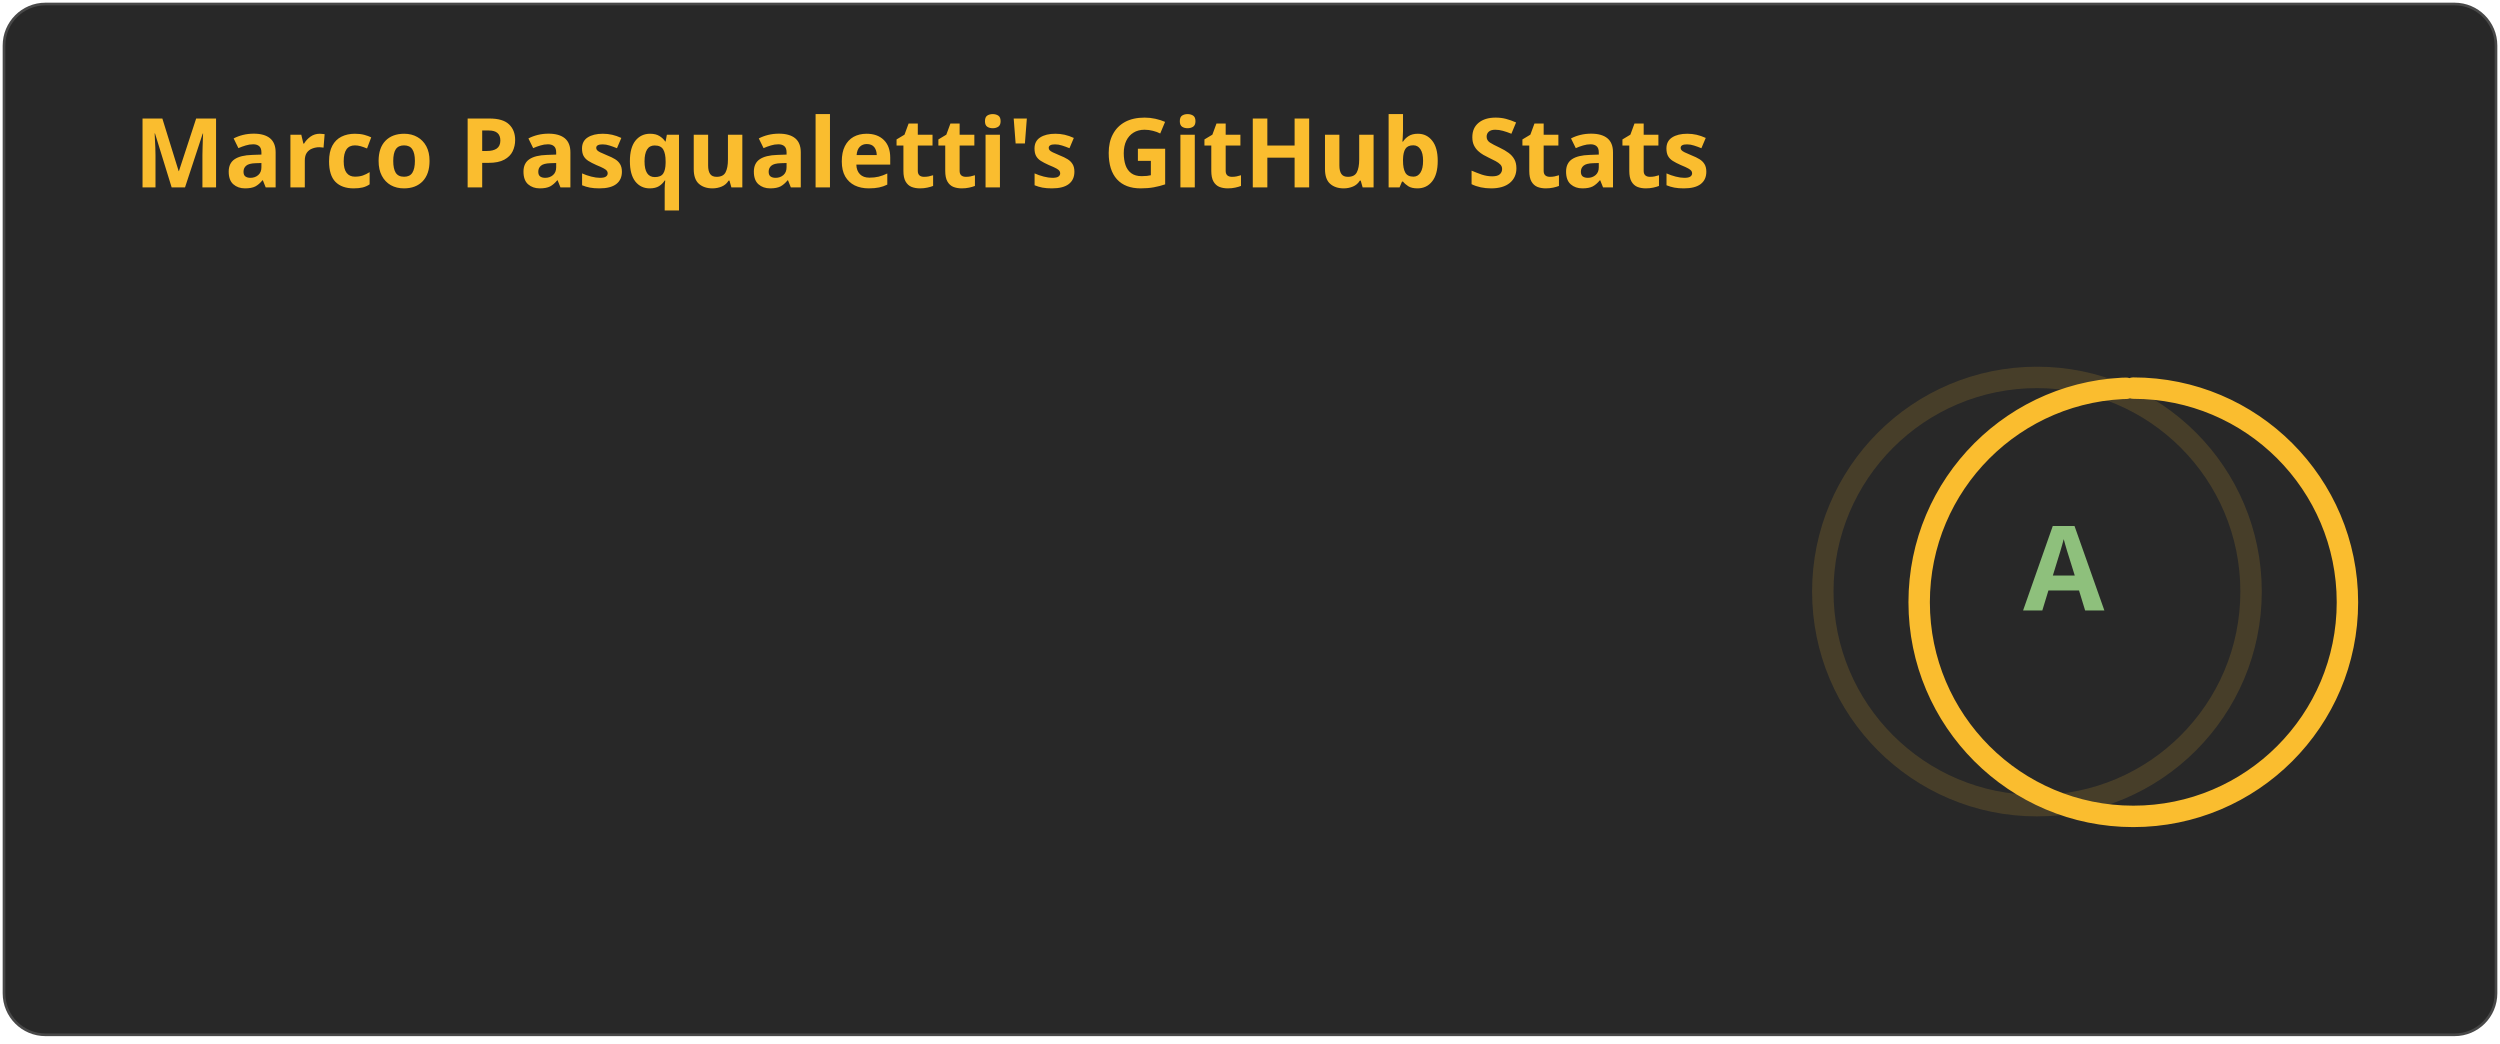
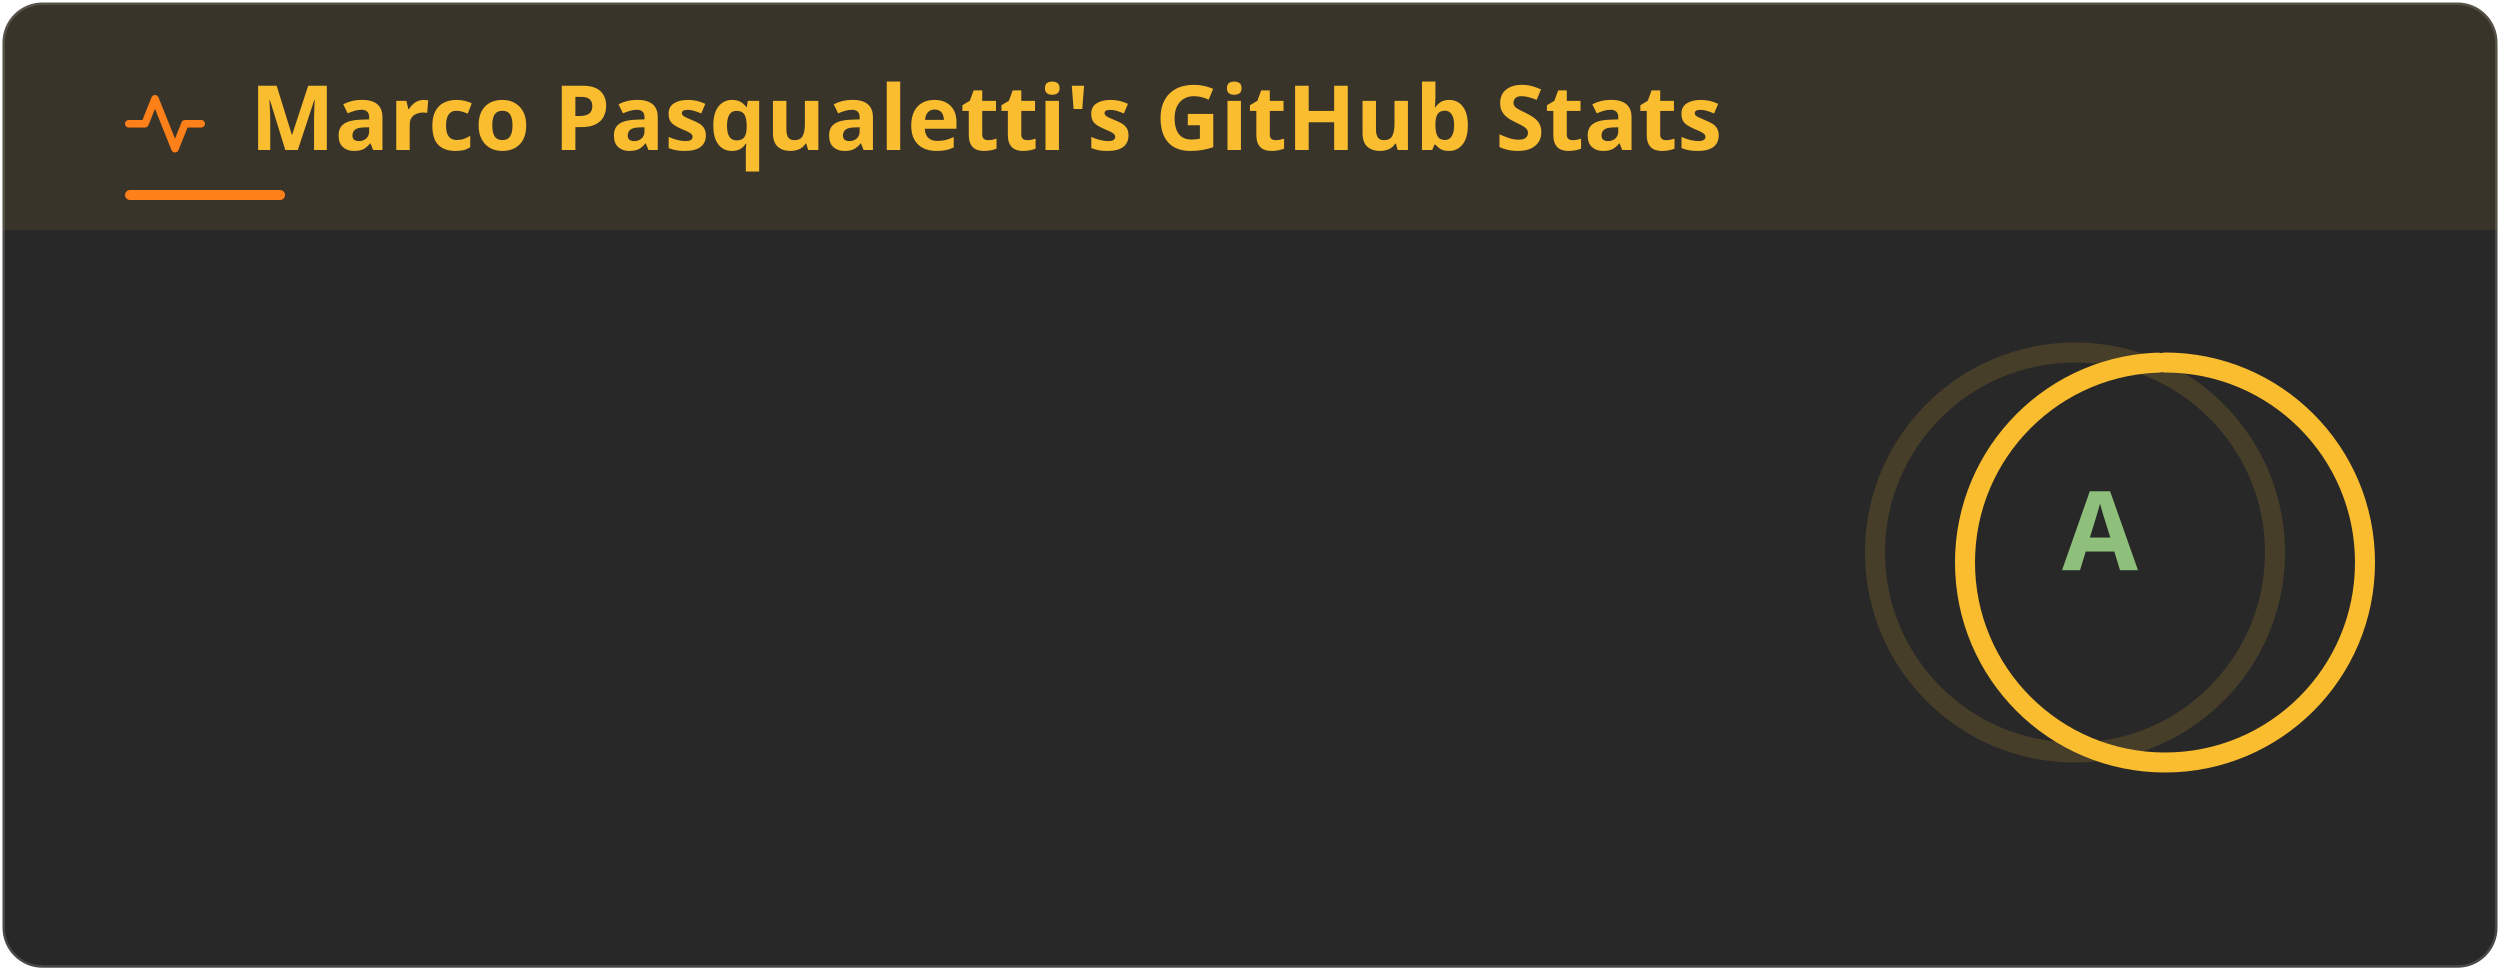
- <svg xmlns="http://www.w3.org/2000/svg" width="467" height="195" viewBox="0 0 467 195" fill="none" role="img" aria-labelledby="titleId descId">
+ <svg xmlns="http://www.w3.org/2000/svg" width="500" height="195" viewBox="0 0 500 195" fill="none" role="img" aria-labelledby="title-id desc-id">
  <style>
    .header {
-       font: 600 18px 'Segoe UI', Ubuntu, Sans-Serif;
+       font: 600 18px 'Segoe UI', Ubuntu, "Helvetica Neue", Sans-Serif;
      fill: #fabd2f;
      animation: fadeInAnimation 0.8s ease-in-out forwards;
+     }
+     /* The icon reads against the title rather than with it, so it keeps its own color. */
+     .title-icon {
+       fill: #fe8019;
+       animation: fadeInAnimation 0.8s ease-in-out forwards;
+     }
+     .title-accent {
+       fill: #fe8019;
+       animation: fadeInAnimation 0.8s ease-in-out forwards;
+     }
+     .title-band {
+       fill: #fabd2f;
+       opacity: 0.08;
    }
    @supports(-moz-appearance: auto) {
      /* Selector detects Firefox */
      .header {
        font-size: 15.5px;
      }
    }
    .stat {
      font: 400 14px 'Segoe UI', Ubuntu, "Helvetica Neue", Sans-Serif;
      fill: #8ec07c;
      font-variant-numeric: tabular-nums;
    }
    @supports(-moz-appearance: auto) {
      /* Selector detects Firefox */
      .stat {
        font-size: 12px;
      }
    }
    .stagger {
      opacity: 0;
      animation: fadeInAnimation 0.3s ease-in-out forwards;
    }
    .rank-text {
-       font: 700 22px 'Segoe UI', Ubuntu, Sans-Serif;
+       font: 700 22px 'Segoe UI', Ubuntu, "Helvetica Neue", Sans-Serif;
      fill: #8ec07c;
      animation: scaleInAnimation 0.3s ease-in-out forwards;
    }
    .rank-percentile-header {
      font-size: 14px;
    }
    .rank-percentile-text {
      font-size: 16px;
    }
    /* Labels recede so that the values read first. */
    .not_bold {
      font-weight: 400;
      opacity: 0.75;
    }
    .bold {
      font-weight: 600;
    }
    .icon {
      fill: #fe8019;
      opacity: 0.75;
      display: block;
    }
    .rank-circle-rim {
      stroke: #fabd2f;
      fill: none;
      stroke-width: 4;
      opacity: 0.15;
    }
    .rank-circle {
      stroke: #fabd2f;
      stroke-dasharray: 250;
      fill: none;
      stroke-width: 4;
      stroke-linecap: round;
      opacity: 1;
      transform-origin: -10px 8px;
      transform: rotate(-90deg);
      animation: rankAnimation 0.8s forwards ease-in-out;
    }
    @keyframes rankAnimation {
      from {
        stroke-dashoffset: 251.327;
      }
      to {
-         stroke-dashoffset: 39.567;
+         stroke-dashoffset: 39.544;
      }
    }
    /* Animations */
    @keyframes scaleInAnimation {
      from {
        transform: translate(-5px, 5px) scale(0);
      }
      to {
        transform: translate(-5px, 5px) scale(1);
      }
    }
    @keyframes fadeInAnimation {
      from {
        opacity: 0;
      }
      to {
        opacity: 1;
      }
    }
    @media (prefers-reduced-motion: reduce) {
      * {
        animation-duration: 0s !important;
        animation-delay: 0s !important;
      }
    }
  </style>
-   <rect data-testid="card-bg" class="card-bg" x="0.5" y="0.5" rx="8" height="99%" stroke="#ffffff26" width="466" fill="#282828" stroke-opacity="1" />
-   <g data-testid="card-title" transform="translate(25, 35)">
-     <text x="0" y="0" class="header" data-testid="header">Marco Pasqualetti's GitHub Stats</text>
+   <rect data-testid="card-bg" class="card-bg" x="0.5" y="0.5" rx="8" height="99%" stroke="#ffffff26" width="499" fill="#282828" stroke-opacity="1" />
+   <path data-testid="title-band" class="title-band" d="M0.5 8.5a8 8 0 0 1 8 -8h483a8 8 0 0 1 8 8v37.5h-499z" />
+   <g data-testid="card-title" transform="translate(25, 30)">
+     <g>
+       <svg class="title-icon" x="0" y="-13" viewBox="0 0 16 16" version="1.1" width="16" height="16">
+         <path d="M6 2c.306 0 .582.187.696.471L10 10.731l1.304-3.26A.751.751 0 0 1 12 7h3.25a.75.75 0 0 1 0 1.5h-2.742l-1.812 4.529a.751.751 0 0 1-1.392 0L6 4.769l-1.304 3.26A.751.751 0 0 1 4 8.5H.75a.75.75 0 0 1 0-1.5h2.742l1.812-4.529A.751.751 0 0 1 6 2Z" />
+       </svg>
+     </g>
+     <g transform="translate(25, 0)">
+       <text x="0" y="0" class="header" data-testid="header">Marco Pasqualetti's GitHub Stats</text>
+     </g>
+     <rect data-testid="title-accent" class="title-accent" x="0" y="8" width="32" height="2" rx="1" />
  </g>
  <g data-testid="main-card-body" transform="translate(0, 55)">
-     <g data-testid="rank-circle" transform="translate(390.5, 47.5)">
+     <g data-testid="rank-circle" transform="translate(425, 47.5)">
      <circle class="rank-circle-rim" cx="-10" cy="8" r="40" />
      <circle class="rank-circle" cx="-10" cy="8" r="40" />
      <g class="rank-text">
        <text x="-5" alignment-baseline="central" dominant-baseline="central" text-anchor="middle" y="3" data-testid="level-rank-icon">A</text>
      </g>
    </g>
    <svg x="0" y="0">
      <g>
        <g class="stagger" style="animation-delay: 120ms" transform="translate(25, 0)">
          <svg data-testid="icon" class="icon" viewBox="0 0 16 16" version="1.1" width="16" height="16">
            <path fill-rule="evenodd" d="M8 .25a.75.75 0 01.673.418l1.882 3.815 4.21.612a.75.75 0 01.416 1.279l-3.046 2.97.719 4.192a.75.75 0 01-1.088.791L8 12.347l-3.766 1.98a.75.75 0 01-1.088-.79l.72-4.194L.818 6.374a.75.75 0 01.416-1.28l4.21-.611L7.327.668A.75.75 0 018 .25zm0 2.445L6.615 5.5a.75.75 0 01-.564.41l-3.097.45 2.24 2.184a.75.75 0 01.216.664l-.528 3.084 2.769-1.456a.75.75 0 01.698 0l2.77 1.456-.53-3.084a.75.75 0 01.216-.664l2.24-2.183-3.096-.45a.75.75 0 01-.564-.41L8 2.694v.001z" />
          </svg>
          <text class="stat not_bold" x="25" y="12.5">Total Stars Earned:</text>
-           <text class="stat bold" x="297" text-anchor="end" y="12.5" data-testid="stars">86</text>
+           <text class="stat bold" x="330" text-anchor="end" y="12.5" data-testid="stars">86</text>
        </g>
      </g>
      <g transform="translate(0, 25)">
        <g class="stagger" style="animation-delay: 160ms" transform="translate(25, 0)">
          <svg data-testid="icon" class="icon" viewBox="0 0 16 16" version="1.1" width="16" height="16">
            <path fill-rule="evenodd" d="M1.643 3.143L.427 1.927A.25.25 0 000 2.104V5.75c0 .138.112.25.25.25h3.646a.25.25 0 00.177-.427L2.715 4.215a6.5 6.5 0 11-1.18 4.458.75.75 0 10-1.493.154 8.001 8.001 0 101.6-5.684zM7.75 4a.75.75 0 01.75.75v2.992l2.028.812a.75.75 0 01-.557 1.392l-2.5-1A.75.75 0 017 8.25v-3.5A.75.75 0 017.75 4z" />
          </svg>
          <text class="stat not_bold" x="25" y="12.5">Total Commits (last year):</text>
-           <text class="stat bold" x="297" text-anchor="end" y="12.5" data-testid="commits">978</text>
+           <text class="stat bold" x="330" text-anchor="end" y="12.5" data-testid="commits">981</text>
        </g>
      </g>
      <g transform="translate(0, 50)">
        <g class="stagger" style="animation-delay: 200ms" transform="translate(25, 0)">
          <svg data-testid="icon" class="icon" viewBox="0 0 16 16" version="1.1" width="16" height="16">
            <path fill-rule="evenodd" d="M7.177 3.073L9.573.677A.25.25 0 0110 .854v4.792a.25.25 0 01-.427.177L7.177 3.427a.25.25 0 010-.354zM3.75 2.5a.75.75 0 100 1.5.75.75 0 000-1.5zm-2.25.75a2.25 2.25 0 113 2.122v5.256a2.251 2.251 0 11-1.5 0V5.372A2.25 2.25 0 011.5 3.25zM11 2.5h-1V4h1a1 1 0 011 1v5.628a2.251 2.251 0 101.5 0V5A2.5 2.5 0 0011 2.5zm1 10.25a.75.75 0 111.5 0 .75.75 0 01-1.5 0zM3.75 12a.75.75 0 100 1.5.75.75 0 000-1.5z" />
          </svg>
          <text class="stat not_bold" x="25" y="12.5">Total PRs:</text>
-           <text class="stat bold" x="297" text-anchor="end" y="12.5" data-testid="prs">1.1k</text>
+           <text class="stat bold" x="330" text-anchor="end" y="12.5" data-testid="prs">1.1k</text>
        </g>
      </g>
      <g transform="translate(0, 75)">
        <g class="stagger" style="animation-delay: 240ms" transform="translate(25, 0)">
          <svg data-testid="icon" class="icon" viewBox="0 0 16 16" version="1.1" width="16" height="16">
            <path fill-rule="evenodd" d="M8 1.5a6.5 6.5 0 100 13 6.5 6.5 0 000-13zM0 8a8 8 0 1116 0A8 8 0 010 8zm9 3a1 1 0 11-2 0 1 1 0 012 0zm-.25-6.25a.75.75 0 00-1.5 0v3.5a.75.75 0 001.5 0v-3.5z" />
          </svg>
          <text class="stat not_bold" x="25" y="12.5">Total Issues:</text>
-           <text class="stat bold" x="297" text-anchor="end" y="12.5" data-testid="issues">402</text>
+           <text class="stat bold" x="330" text-anchor="end" y="12.5" data-testid="issues">402</text>
        </g>
      </g>
      <g transform="translate(0, 100)">
        <g class="stagger" style="animation-delay: 280ms" transform="translate(25, 0)">
          <svg data-testid="icon" class="icon" viewBox="0 0 16 16" version="1.1" width="16" height="16">
            <path fill-rule="evenodd" d="M2 2.5A2.5 2.5 0 014.5 0h8.75a.75.75 0 01.75.75v12.5a.75.75 0 01-.75.75h-2.5a.75.75 0 110-1.5h1.75v-2h-8a1 1 0 00-.714 1.7.75.75 0 01-1.072 1.05A2.495 2.495 0 012 11.5v-9zm10.5-1V9h-8c-.356 0-.694.074-1 .208V2.5a1 1 0 011-1h8zM5 12.25v3.25a.25.25 0 00.4.2l1.45-1.087a.25.25 0 01.3 0L8.6 15.7a.25.25 0 00.4-.2v-3.25a.25.25 0 00-.25-.25h-3.5a.25.25 0 00-.25.25z" />
          </svg>
          <text class="stat not_bold" x="25" y="12.5">Contributed to (last year):</text>
-           <text class="stat bold" x="297" text-anchor="end" y="12.5" data-testid="contribs">49</text>
+           <text class="stat bold" x="330" text-anchor="end" y="12.5" data-testid="contribs">49</text>
        </g>
      </g>
    </svg>
  </g>
</svg>
